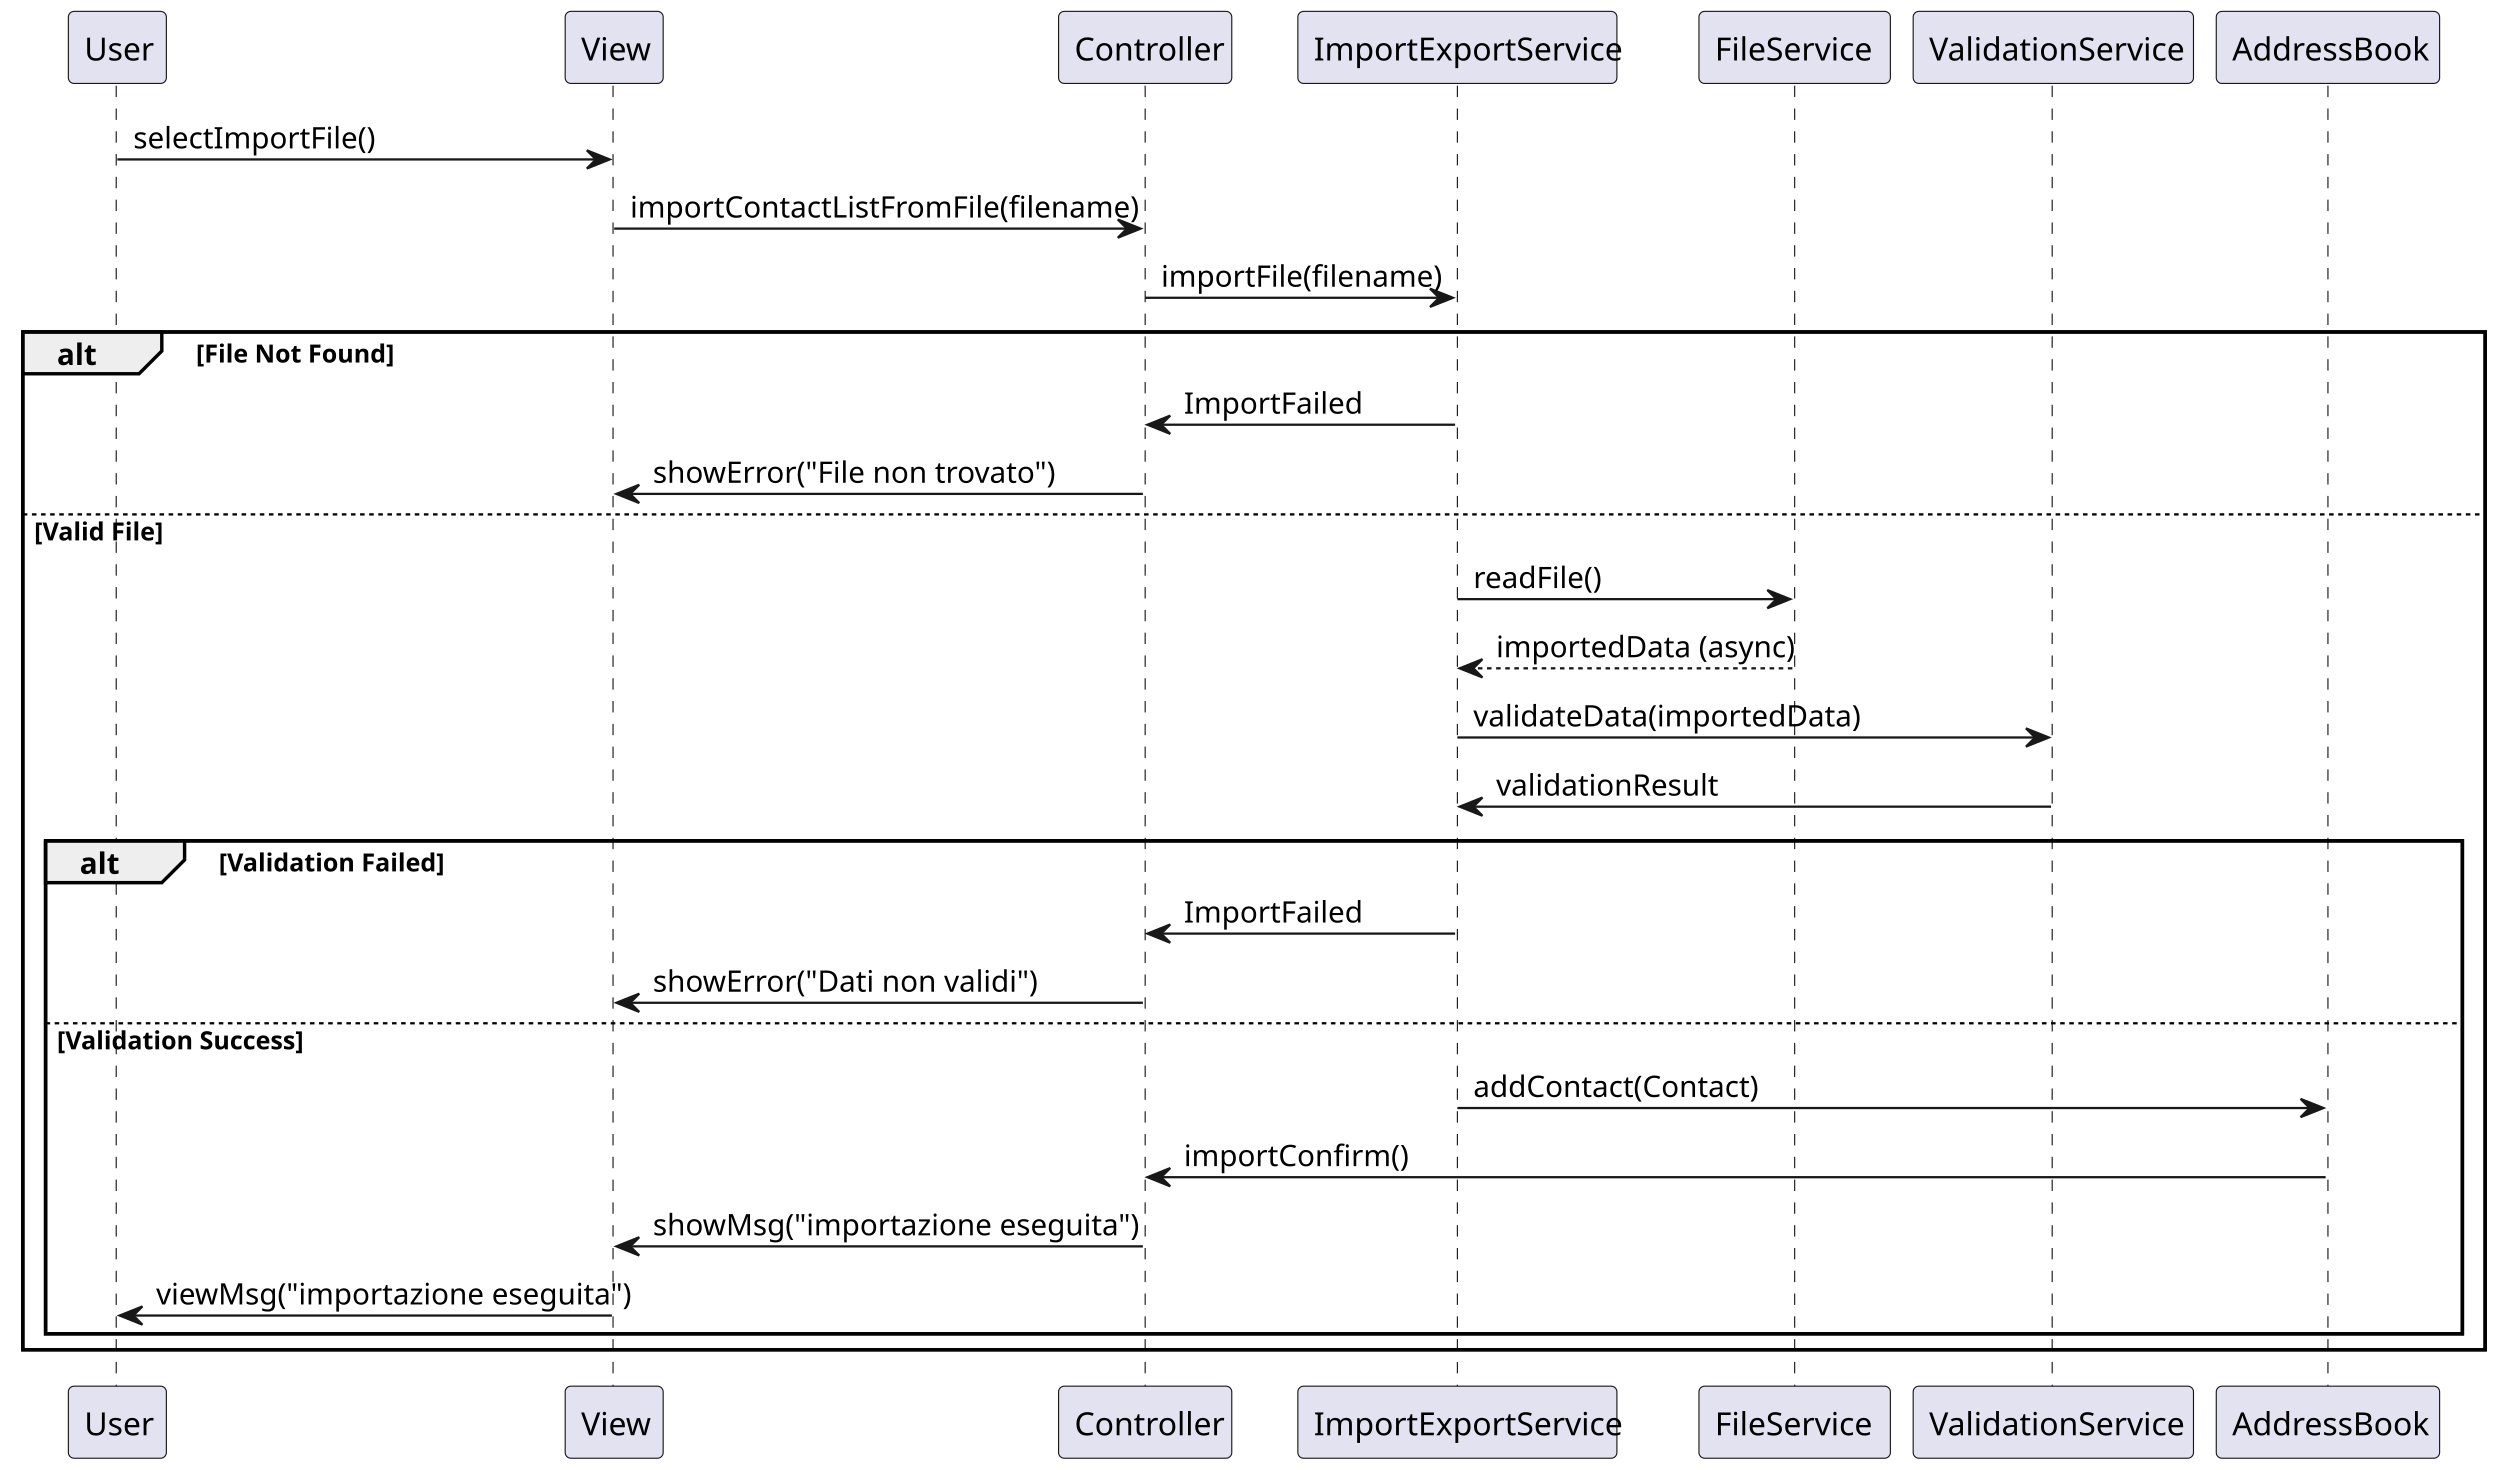
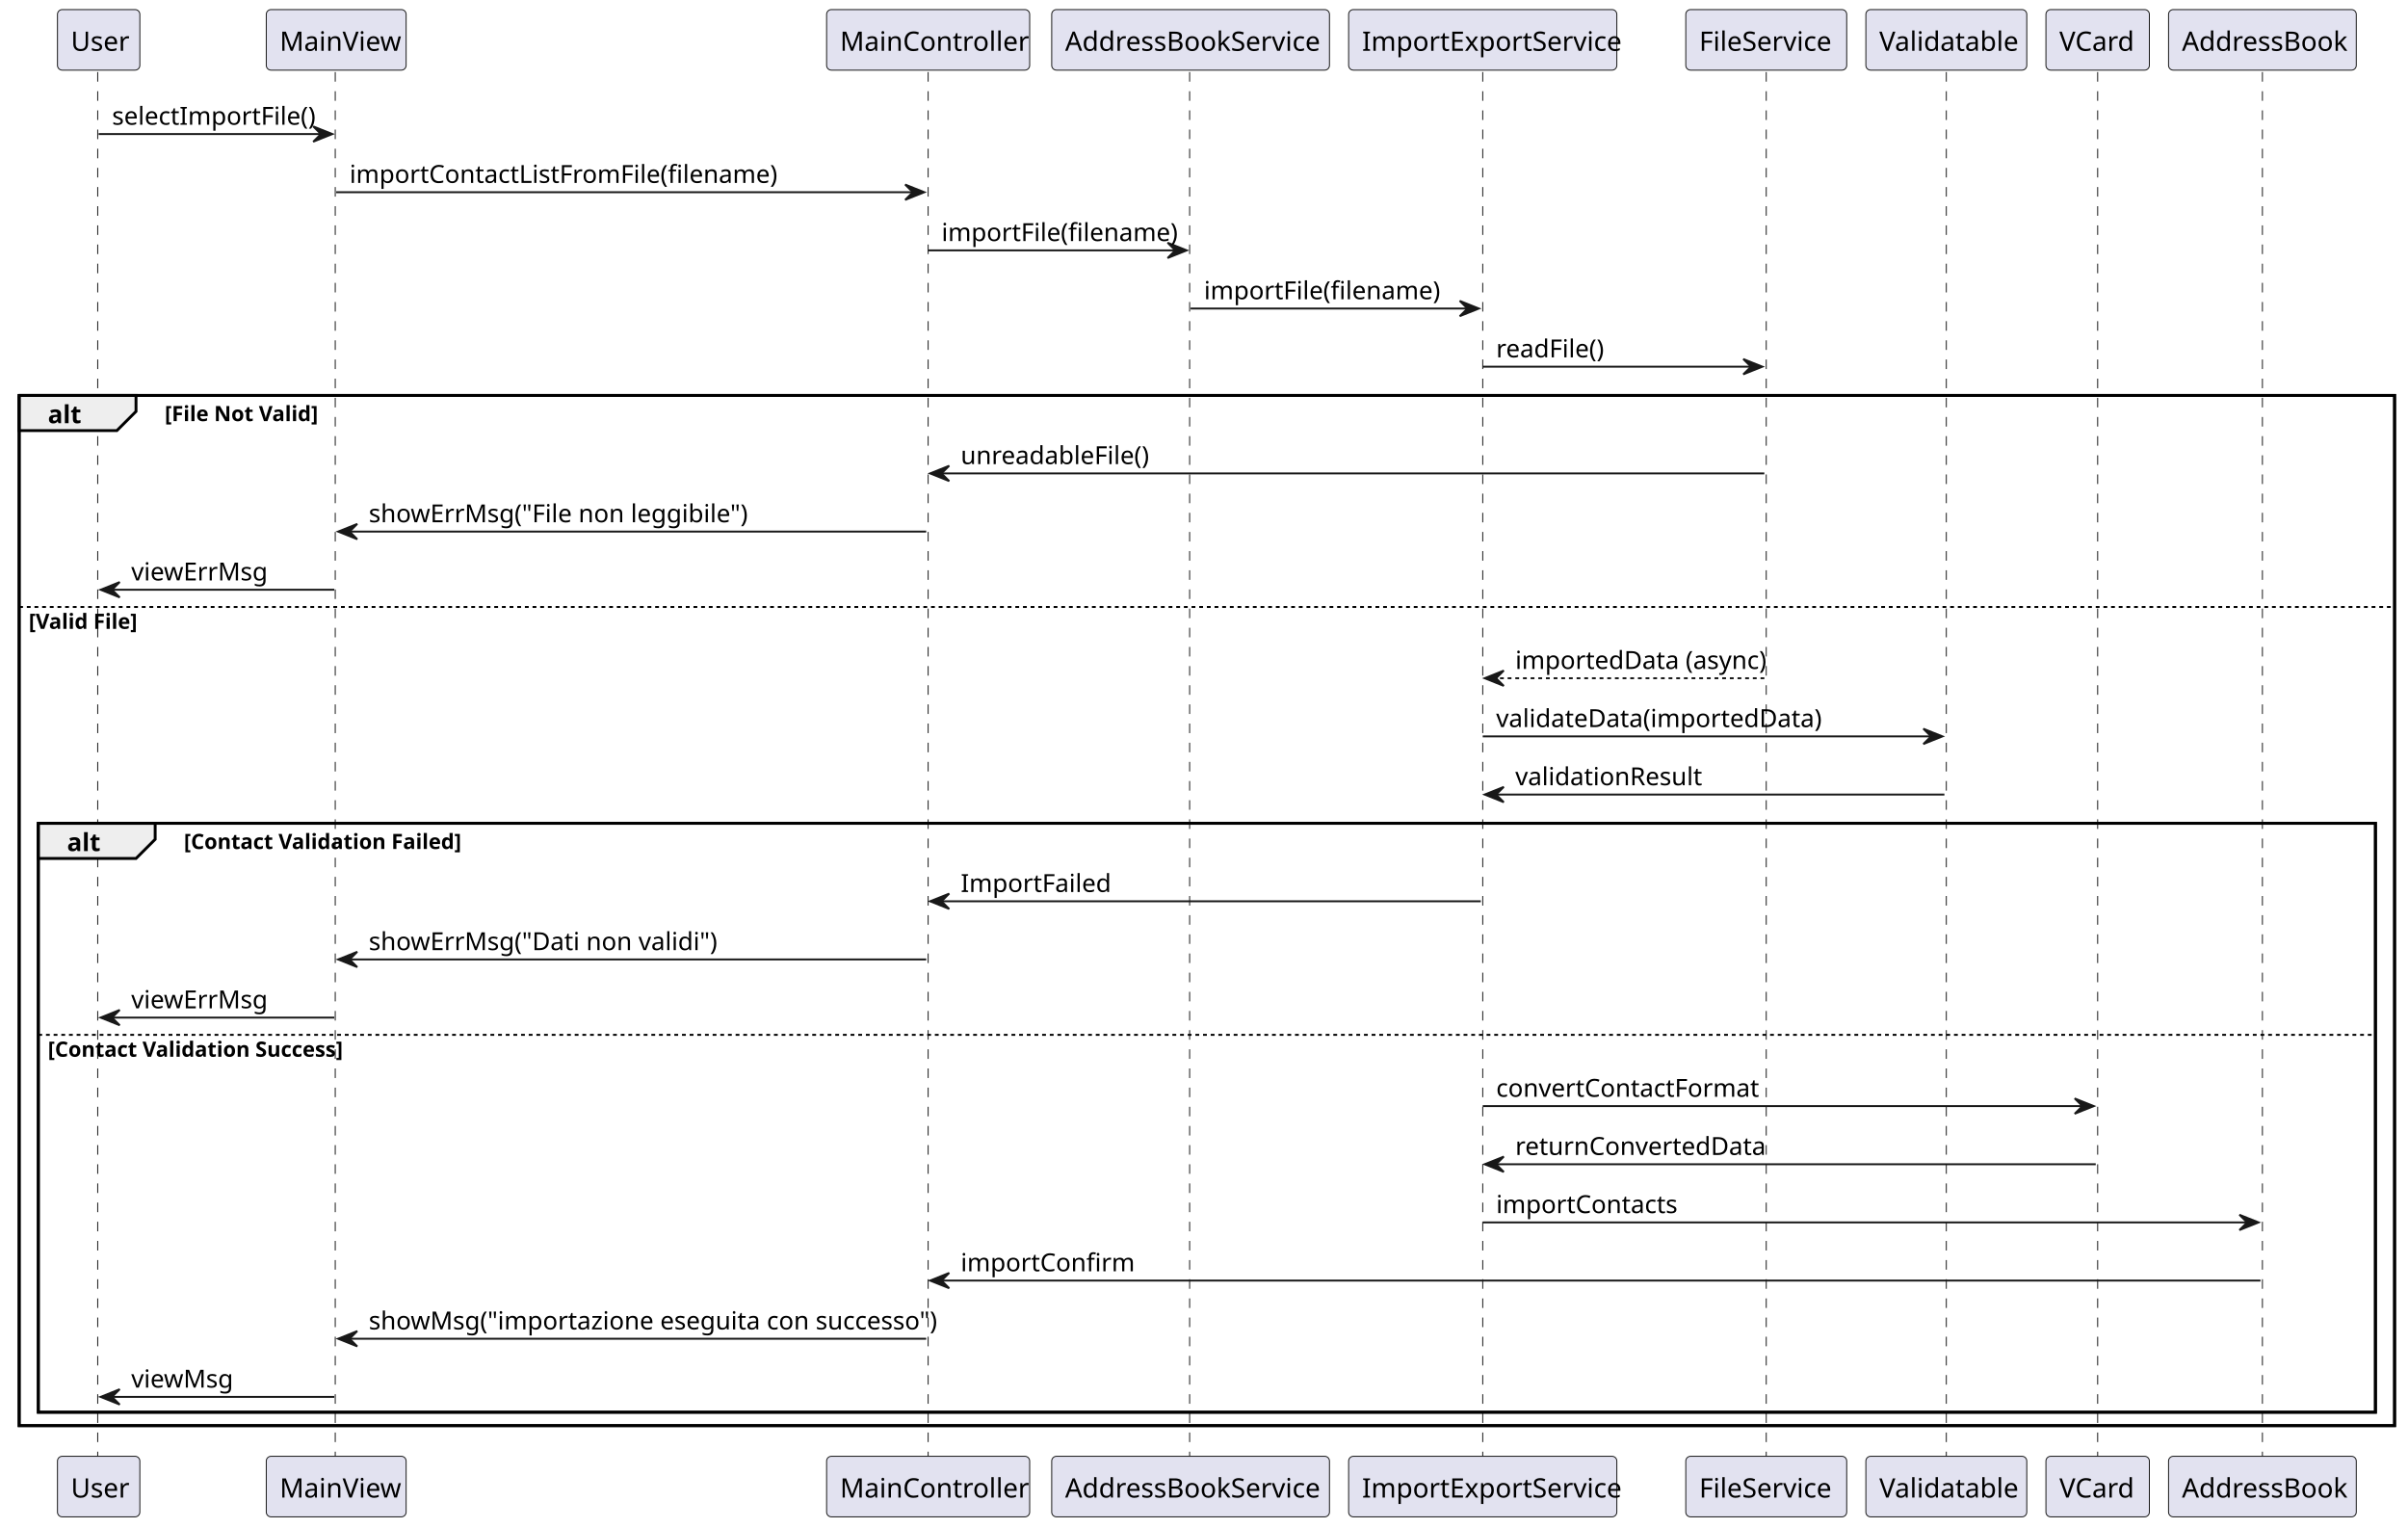
- <svg xmlns="http://www.w3.org/2000/svg" contentStyleType="text/css" height="645px" preserveAspectRatio="none" style="width:1097px;height:645px;background:#FFFFFF;" version="1.1" viewBox="0 0 1097 645" width="1097px" zoomAndPan="magnify">
+ <svg xmlns="http://www.w3.org/2000/svg" contentStyleType="text/css" height="797px" preserveAspectRatio="none" style="width:1257px;height:797px;background:#FFFFFF;" version="1.1" viewBox="0 0 1257 797" width="1257px" zoomAndPan="magnify">
  <defs />
  <g>
-     <rect fill="none" height="446.594" style="stroke:#000000;stroke-width:1.5;" width="1080.5" x="10" y="145.664" />
-     <rect fill="none" height="216.297" style="stroke:#000000;stroke-width:1.5;" width="1060.5" x="20" y="368.961" />
-     <line style="stroke:#181818;stroke-width:0.5;stroke-dasharray:5.0,5.0;" x1="51" x2="51" y1="37.609" y2="609.258" />
-     <line style="stroke:#181818;stroke-width:0.5;stroke-dasharray:5.0,5.0;" x1="269" x2="269" y1="37.609" y2="609.258" />
-     <line style="stroke:#181818;stroke-width:0.5;stroke-dasharray:5.0,5.0;" x1="502.5" x2="502.5" y1="37.609" y2="609.258" />
-     <line style="stroke:#181818;stroke-width:0.5;stroke-dasharray:5.0,5.0;" x1="639.5" x2="639.5" y1="37.609" y2="609.258" />
-     <line style="stroke:#181818;stroke-width:0.5;stroke-dasharray:5.0,5.0;" x1="787.5" x2="787.5" y1="37.609" y2="609.258" />
-     <line style="stroke:#181818;stroke-width:0.5;stroke-dasharray:5.0,5.0;" x1="900.5" x2="900.5" y1="37.609" y2="609.258" />
-     <line style="stroke:#181818;stroke-width:0.5;stroke-dasharray:5.0,5.0;" x1="1021.5" x2="1021.5" y1="37.609" y2="609.258" />
+     <rect fill="none" height="537.648" style="stroke:#000000;stroke-width:1.5;" width="1240" x="10" y="206.367" />
+     <rect fill="none" height="307.352" style="stroke:#000000;stroke-width:1.5;" width="1220" x="20" y="429.664" />
+     <line style="stroke:#181818;stroke-width:0.5;stroke-dasharray:5.0,5.0;" x1="51" x2="51" y1="37.609" y2="761.016" />
+     <line style="stroke:#181818;stroke-width:0.5;stroke-dasharray:5.0,5.0;" x1="175" x2="175" y1="37.609" y2="761.016" />
+     <line style="stroke:#181818;stroke-width:0.5;stroke-dasharray:5.0,5.0;" x1="484.5" x2="484.5" y1="37.609" y2="761.016" />
+     <line style="stroke:#181818;stroke-width:0.5;stroke-dasharray:5.0,5.0;" x1="621" x2="621" y1="37.609" y2="761.016" />
+     <line style="stroke:#181818;stroke-width:0.5;stroke-dasharray:5.0,5.0;" x1="774" x2="774" y1="37.609" y2="761.016" />
+     <line style="stroke:#181818;stroke-width:0.5;stroke-dasharray:5.0,5.0;" x1="922" x2="922" y1="37.609" y2="761.016" />
+     <line style="stroke:#181818;stroke-width:0.5;stroke-dasharray:5.0,5.0;" x1="1016" x2="1016" y1="37.609" y2="761.016" />
+     <line style="stroke:#181818;stroke-width:0.5;stroke-dasharray:5.0,5.0;" x1="1095" x2="1095" y1="37.609" y2="761.016" />
+     <line style="stroke:#181818;stroke-width:0.5;stroke-dasharray:5.0,5.0;" x1="1181" x2="1181" y1="37.609" y2="761.016" />
    <rect fill="#E2E2F0" height="31.609" rx="2.5" ry="2.5" style="stroke:#181818;stroke-width:0.5;" width="43" x="30" y="5" />
    <text fill="#000000" font-family="sans-serif" font-size="14" lengthAdjust="spacing" textLength="29" x="37" y="26.533">User</text>
-     <rect fill="#E2E2F0" height="31.609" rx="2.5" ry="2.5" style="stroke:#181818;stroke-width:0.5;" width="43" x="30" y="608.258" />
-     <text fill="#000000" font-family="sans-serif" font-size="14" lengthAdjust="spacing" textLength="29" x="37" y="629.791">User</text>
-     <rect fill="#E2E2F0" height="31.609" rx="2.5" ry="2.5" style="stroke:#181818;stroke-width:0.5;" width="43" x="248" y="5" />
-     <text fill="#000000" font-family="sans-serif" font-size="14" lengthAdjust="spacing" textLength="29" x="255" y="26.533">View</text>
-     <rect fill="#E2E2F0" height="31.609" rx="2.5" ry="2.5" style="stroke:#181818;stroke-width:0.5;" width="43" x="248" y="608.258" />
-     <text fill="#000000" font-family="sans-serif" font-size="14" lengthAdjust="spacing" textLength="29" x="255" y="629.791">View</text>
-     <rect fill="#E2E2F0" height="31.609" rx="2.5" ry="2.5" style="stroke:#181818;stroke-width:0.5;" width="76" x="464.5" y="5" />
-     <text fill="#000000" font-family="sans-serif" font-size="14" lengthAdjust="spacing" textLength="62" x="471.5" y="26.533">Controller</text>
-     <rect fill="#E2E2F0" height="31.609" rx="2.5" ry="2.5" style="stroke:#181818;stroke-width:0.5;" width="76" x="464.5" y="608.258" />
-     <text fill="#000000" font-family="sans-serif" font-size="14" lengthAdjust="spacing" textLength="62" x="471.5" y="629.791">Controller</text>
-     <rect fill="#E2E2F0" height="31.609" rx="2.5" ry="2.5" style="stroke:#181818;stroke-width:0.5;" width="140" x="569.5" y="5" />
-     <text fill="#000000" font-family="sans-serif" font-size="14" lengthAdjust="spacing" textLength="126" x="576.5" y="26.533">ImportExportService</text>
-     <rect fill="#E2E2F0" height="31.609" rx="2.5" ry="2.5" style="stroke:#181818;stroke-width:0.5;" width="140" x="569.5" y="608.258" />
-     <text fill="#000000" font-family="sans-serif" font-size="14" lengthAdjust="spacing" textLength="126" x="576.5" y="629.791">ImportExportService</text>
-     <rect fill="#E2E2F0" height="31.609" rx="2.5" ry="2.5" style="stroke:#181818;stroke-width:0.5;" width="84" x="745.5" y="5" />
-     <text fill="#000000" font-family="sans-serif" font-size="14" lengthAdjust="spacing" textLength="70" x="752.5" y="26.533">FileService</text>
-     <rect fill="#E2E2F0" height="31.609" rx="2.5" ry="2.5" style="stroke:#181818;stroke-width:0.5;" width="84" x="745.5" y="608.258" />
-     <text fill="#000000" font-family="sans-serif" font-size="14" lengthAdjust="spacing" textLength="70" x="752.5" y="629.791">FileService</text>
-     <rect fill="#E2E2F0" height="31.609" rx="2.5" ry="2.5" style="stroke:#181818;stroke-width:0.5;" width="123" x="839.5" y="5" />
-     <text fill="#000000" font-family="sans-serif" font-size="14" lengthAdjust="spacing" textLength="109" x="846.5" y="26.533">ValidationService</text>
-     <rect fill="#E2E2F0" height="31.609" rx="2.5" ry="2.5" style="stroke:#181818;stroke-width:0.5;" width="123" x="839.5" y="608.258" />
-     <text fill="#000000" font-family="sans-serif" font-size="14" lengthAdjust="spacing" textLength="109" x="846.5" y="629.791">ValidationService</text>
-     <rect fill="#E2E2F0" height="31.609" rx="2.5" ry="2.5" style="stroke:#181818;stroke-width:0.5;" width="98" x="972.5" y="5" />
-     <text fill="#000000" font-family="sans-serif" font-size="14" lengthAdjust="spacing" textLength="84" x="979.5" y="26.533">AddressBook</text>
-     <rect fill="#E2E2F0" height="31.609" rx="2.5" ry="2.5" style="stroke:#181818;stroke-width:0.5;" width="98" x="972.5" y="608.258" />
-     <text fill="#000000" font-family="sans-serif" font-size="14" lengthAdjust="spacing" textLength="84" x="979.5" y="629.791">AddressBook</text>
-     <polygon fill="#181818" points="257.5,65.961,267.5,69.961,257.5,73.961,261.5,69.961" style="stroke:#181818;stroke-width:1.0;" />
-     <line style="stroke:#181818;stroke-width:1.0;" x1="51.5" x2="263.5" y1="69.961" y2="69.961" />
+     <rect fill="#E2E2F0" height="31.609" rx="2.5" ry="2.5" style="stroke:#181818;stroke-width:0.5;" width="43" x="30" y="760.016" />
+     <text fill="#000000" font-family="sans-serif" font-size="14" lengthAdjust="spacing" textLength="29" x="37" y="781.549">User</text>
+     <rect fill="#E2E2F0" height="31.609" rx="2.5" ry="2.5" style="stroke:#181818;stroke-width:0.5;" width="73" x="139" y="5" />
+     <text fill="#000000" font-family="sans-serif" font-size="14" lengthAdjust="spacing" textLength="59" x="146" y="26.533">MainView</text>
+     <rect fill="#E2E2F0" height="31.609" rx="2.5" ry="2.5" style="stroke:#181818;stroke-width:0.5;" width="73" x="139" y="760.016" />
+     <text fill="#000000" font-family="sans-serif" font-size="14" lengthAdjust="spacing" textLength="59" x="146" y="781.549">MainView</text>
+     <rect fill="#E2E2F0" height="31.609" rx="2.5" ry="2.5" style="stroke:#181818;stroke-width:0.5;" width="106" x="431.5" y="5" />
+     <text fill="#000000" font-family="sans-serif" font-size="14" lengthAdjust="spacing" textLength="92" x="438.5" y="26.533">MainController</text>
+     <rect fill="#E2E2F0" height="31.609" rx="2.5" ry="2.5" style="stroke:#181818;stroke-width:0.5;" width="106" x="431.5" y="760.016" />
+     <text fill="#000000" font-family="sans-serif" font-size="14" lengthAdjust="spacing" textLength="92" x="438.5" y="781.549">MainController</text>
+     <rect fill="#E2E2F0" height="31.609" rx="2.5" ry="2.5" style="stroke:#181818;stroke-width:0.5;" width="145" x="549" y="5" />
+     <text fill="#000000" font-family="sans-serif" font-size="14" lengthAdjust="spacing" textLength="131" x="556" y="26.533">AddressBookService</text>
+     <rect fill="#E2E2F0" height="31.609" rx="2.5" ry="2.5" style="stroke:#181818;stroke-width:0.5;" width="145" x="549" y="760.016" />
+     <text fill="#000000" font-family="sans-serif" font-size="14" lengthAdjust="spacing" textLength="131" x="556" y="781.549">AddressBookService</text>
+     <rect fill="#E2E2F0" height="31.609" rx="2.5" ry="2.5" style="stroke:#181818;stroke-width:0.5;" width="140" x="704" y="5" />
+     <text fill="#000000" font-family="sans-serif" font-size="14" lengthAdjust="spacing" textLength="126" x="711" y="26.533">ImportExportService</text>
+     <rect fill="#E2E2F0" height="31.609" rx="2.5" ry="2.5" style="stroke:#181818;stroke-width:0.5;" width="140" x="704" y="760.016" />
+     <text fill="#000000" font-family="sans-serif" font-size="14" lengthAdjust="spacing" textLength="126" x="711" y="781.549">ImportExportService</text>
+     <rect fill="#E2E2F0" height="31.609" rx="2.5" ry="2.5" style="stroke:#181818;stroke-width:0.5;" width="84" x="880" y="5" />
+     <text fill="#000000" font-family="sans-serif" font-size="14" lengthAdjust="spacing" textLength="70" x="887" y="26.533">FileService</text>
+     <rect fill="#E2E2F0" height="31.609" rx="2.5" ry="2.5" style="stroke:#181818;stroke-width:0.5;" width="84" x="880" y="760.016" />
+     <text fill="#000000" font-family="sans-serif" font-size="14" lengthAdjust="spacing" textLength="70" x="887" y="781.549">FileService</text>
+     <rect fill="#E2E2F0" height="31.609" rx="2.5" ry="2.5" style="stroke:#181818;stroke-width:0.5;" width="84" x="974" y="5" />
+     <text fill="#000000" font-family="sans-serif" font-size="14" lengthAdjust="spacing" textLength="70" x="981" y="26.533">Validatable</text>
+     <rect fill="#E2E2F0" height="31.609" rx="2.5" ry="2.5" style="stroke:#181818;stroke-width:0.5;" width="84" x="974" y="760.016" />
+     <text fill="#000000" font-family="sans-serif" font-size="14" lengthAdjust="spacing" textLength="70" x="981" y="781.549">Validatable</text>
+     <rect fill="#E2E2F0" height="31.609" rx="2.5" ry="2.5" style="stroke:#181818;stroke-width:0.5;" width="54" x="1068" y="5" />
+     <text fill="#000000" font-family="sans-serif" font-size="14" lengthAdjust="spacing" textLength="40" x="1075" y="26.533">VCard</text>
+     <rect fill="#E2E2F0" height="31.609" rx="2.5" ry="2.5" style="stroke:#181818;stroke-width:0.5;" width="54" x="1068" y="760.016" />
+     <text fill="#000000" font-family="sans-serif" font-size="14" lengthAdjust="spacing" textLength="40" x="1075" y="781.549">VCard</text>
+     <rect fill="#E2E2F0" height="31.609" rx="2.5" ry="2.5" style="stroke:#181818;stroke-width:0.5;" width="98" x="1132" y="5" />
+     <text fill="#000000" font-family="sans-serif" font-size="14" lengthAdjust="spacing" textLength="84" x="1139" y="26.533">AddressBook</text>
+     <rect fill="#E2E2F0" height="31.609" rx="2.5" ry="2.5" style="stroke:#181818;stroke-width:0.5;" width="98" x="1132" y="760.016" />
+     <text fill="#000000" font-family="sans-serif" font-size="14" lengthAdjust="spacing" textLength="84" x="1139" y="781.549">AddressBook</text>
+     <polygon fill="#181818" points="163.5,65.961,173.5,69.961,163.5,73.961,167.5,69.961" style="stroke:#181818;stroke-width:1.0;" />
+     <line style="stroke:#181818;stroke-width:1.0;" x1="51.5" x2="169.5" y1="69.961" y2="69.961" />
    <text fill="#000000" font-family="sans-serif" font-size="13" lengthAdjust="spacing" textLength="100" x="58.5" y="65.105">selectImportFile()</text>
-     <polygon fill="#181818" points="490.5,96.312,500.5,100.312,490.5,104.312,494.5,100.312" style="stroke:#181818;stroke-width:1.0;" />
-     <line style="stroke:#181818;stroke-width:1.0;" x1="269.5" x2="496.5" y1="100.312" y2="100.312" />
-     <text fill="#000000" font-family="sans-serif" font-size="13" lengthAdjust="spacing" textLength="209" x="276.5" y="95.456">importContactListFromFile(filename)</text>
-     <polygon fill="#181818" points="627.5,126.664,637.5,130.664,627.5,134.664,631.5,130.664" style="stroke:#181818;stroke-width:1.0;" />
-     <line style="stroke:#181818;stroke-width:1.0;" x1="502.5" x2="633.5" y1="130.664" y2="130.664" />
-     <text fill="#000000" font-family="sans-serif" font-size="13" lengthAdjust="spacing" textLength="113" x="509.5" y="125.808">importFile(filename)</text>
-     <path d="M10,145.664 L71,145.664 L71,154.016 L61,164.016 L10,164.016 L10,145.664 " fill="#EEEEEE" style="stroke:#000000;stroke-width:1.5;" />
-     <rect fill="none" height="446.594" style="stroke:#000000;stroke-width:1.5;" width="1080.5" x="10" y="145.664" />
-     <text fill="#000000" font-family="sans-serif" font-size="13" font-weight="bold" lengthAdjust="spacing" textLength="16" x="25" y="160.159">alt</text>
-     <text fill="#000000" font-family="sans-serif" font-size="11" font-weight="bold" lengthAdjust="spacing" textLength="85" x="86" y="159.083">[File Not Found]</text>
-     <polygon fill="#181818" points="513.5,182.367,503.5,186.367,513.5,190.367,509.5,186.367" style="stroke:#181818;stroke-width:1.0;" />
-     <line style="stroke:#181818;stroke-width:1.0;" x1="507.5" x2="638.5" y1="186.367" y2="186.367" />
-     <text fill="#000000" font-family="sans-serif" font-size="13" lengthAdjust="spacing" textLength="71" x="519.5" y="181.511">ImportFailed</text>
-     <polygon fill="#181818" points="280.5,212.719,270.5,216.719,280.5,220.719,276.5,216.719" style="stroke:#181818;stroke-width:1.0;" />
-     <line style="stroke:#181818;stroke-width:1.0;" x1="274.5" x2="501.5" y1="216.719" y2="216.719" />
-     <text fill="#000000" font-family="sans-serif" font-size="13" lengthAdjust="spacing" textLength="164" x="286.5" y="211.862">showError("File non trovato")</text>
-     <line style="stroke:#000000;stroke-width:1.0;stroke-dasharray:2.0,2.0;" x1="10" x2="1090.5" y1="225.719" y2="225.719" />
-     <text fill="#000000" font-family="sans-serif" font-size="11" font-weight="bold" lengthAdjust="spacing" textLength="57" x="15" y="237.138">[Valid File]</text>
-     <polygon fill="#181818" points="775.5,258.906,785.5,262.906,775.5,266.906,779.5,262.906" style="stroke:#181818;stroke-width:1.0;" />
-     <line style="stroke:#181818;stroke-width:1.0;" x1="639.5" x2="781.5" y1="262.906" y2="262.906" />
-     <text fill="#000000" font-family="sans-serif" font-size="13" lengthAdjust="spacing" textLength="54" x="646.5" y="258.05">readFile()</text>
-     <polygon fill="#181818" points="650.5,289.258,640.5,293.258,650.5,297.258,646.5,293.258" style="stroke:#181818;stroke-width:1.0;" />
-     <line style="stroke:#181818;stroke-width:1.0;stroke-dasharray:2.0,2.0;" x1="644.5" x2="786.5" y1="293.258" y2="293.258" />
-     <text fill="#000000" font-family="sans-serif" font-size="13" lengthAdjust="spacing" textLength="124" x="656.5" y="288.401">importedData (async)</text>
-     <polygon fill="#181818" points="889,319.609,899,323.609,889,327.609,893,323.609" style="stroke:#181818;stroke-width:1.0;" />
-     <line style="stroke:#181818;stroke-width:1.0;" x1="639.5" x2="895" y1="323.609" y2="323.609" />
-     <text fill="#000000" font-family="sans-serif" font-size="13" lengthAdjust="spacing" textLength="155" x="646.5" y="318.753">validateData(importedData)</text>
-     <polygon fill="#181818" points="650.5,349.961,640.5,353.961,650.5,357.961,646.5,353.961" style="stroke:#181818;stroke-width:1.0;" />
-     <line style="stroke:#181818;stroke-width:1.0;" x1="644.5" x2="900" y1="353.961" y2="353.961" />
-     <text fill="#000000" font-family="sans-serif" font-size="13" lengthAdjust="spacing" textLength="90" x="656.5" y="349.104">validationResult</text>
-     <path d="M20,368.961 L81,368.961 L81,377.312 L71,387.312 L20,387.312 L20,368.961 " fill="#EEEEEE" style="stroke:#000000;stroke-width:1.5;" />
-     <rect fill="none" height="216.297" style="stroke:#000000;stroke-width:1.5;" width="1060.5" x="20" y="368.961" />
-     <text fill="#000000" font-family="sans-serif" font-size="13" font-weight="bold" lengthAdjust="spacing" textLength="16" x="35" y="383.456">alt</text>
-     <text fill="#000000" font-family="sans-serif" font-size="11" font-weight="bold" lengthAdjust="spacing" textLength="97" x="96" y="382.38">[Validation Failed]</text>
-     <polygon fill="#181818" points="513.5,405.664,503.5,409.664,513.5,413.664,509.5,409.664" style="stroke:#181818;stroke-width:1.0;" />
-     <line style="stroke:#181818;stroke-width:1.0;" x1="507.5" x2="638.5" y1="409.664" y2="409.664" />
-     <text fill="#000000" font-family="sans-serif" font-size="13" lengthAdjust="spacing" textLength="71" x="519.5" y="404.808">ImportFailed</text>
-     <polygon fill="#181818" points="280.5,436.016,270.5,440.016,280.5,444.016,276.5,440.016" style="stroke:#181818;stroke-width:1.0;" />
-     <line style="stroke:#181818;stroke-width:1.0;" x1="274.5" x2="501.5" y1="440.016" y2="440.016" />
-     <text fill="#000000" font-family="sans-serif" font-size="13" lengthAdjust="spacing" textLength="156" x="286.5" y="435.159">showError("Dati non validi")</text>
-     <line style="stroke:#000000;stroke-width:1.0;stroke-dasharray:2.0,2.0;" x1="20" x2="1080.5" y1="449.016" y2="449.016" />
-     <text fill="#000000" font-family="sans-serif" font-size="11" font-weight="bold" lengthAdjust="spacing" textLength="112" x="25" y="460.435">[Validation Success]</text>
-     <polygon fill="#181818" points="1009.5,482.203,1019.5,486.203,1009.5,490.203,1013.5,486.203" style="stroke:#181818;stroke-width:1.0;" />
-     <line style="stroke:#181818;stroke-width:1.0;" x1="639.5" x2="1015.5" y1="486.203" y2="486.203" />
-     <text fill="#000000" font-family="sans-serif" font-size="13" lengthAdjust="spacing" textLength="119" x="646.5" y="481.347">addContact(Contact)</text>
-     <polygon fill="#181818" points="513.5,512.555,503.5,516.555,513.5,520.555,509.5,516.555" style="stroke:#181818;stroke-width:1.0;" />
-     <line style="stroke:#181818;stroke-width:1.0;" x1="507.5" x2="1020.5" y1="516.555" y2="516.555" />
-     <text fill="#000000" font-family="sans-serif" font-size="13" lengthAdjust="spacing" textLength="88" x="519.5" y="511.698">importConfirm()</text>
-     <polygon fill="#181818" points="280.5,542.906,270.5,546.906,280.5,550.906,276.5,546.906" style="stroke:#181818;stroke-width:1.0;" />
-     <line style="stroke:#181818;stroke-width:1.0;" x1="274.5" x2="501.5" y1="546.906" y2="546.906" />
-     <text fill="#000000" font-family="sans-serif" font-size="13" lengthAdjust="spacing" textLength="200" x="286.5" y="542.05">showMsg("importazione eseguita")</text>
-     <polygon fill="#181818" points="62.5,573.258,52.5,577.258,62.5,581.258,58.5,577.258" style="stroke:#181818;stroke-width:1.0;" />
-     <line style="stroke:#181818;stroke-width:1.0;" x1="56.5" x2="268.5" y1="577.258" y2="577.258" />
-     <text fill="#000000" font-family="sans-serif" font-size="13" lengthAdjust="spacing" textLength="194" x="68.5" y="572.401">viewMsg("importazione eseguita")</text>
+     <polygon fill="#181818" points="472.5,96.312,482.5,100.312,472.5,104.312,476.5,100.312" style="stroke:#181818;stroke-width:1.0;" />
+     <line style="stroke:#181818;stroke-width:1.0;" x1="175.5" x2="478.5" y1="100.312" y2="100.312" />
+     <text fill="#000000" font-family="sans-serif" font-size="13" lengthAdjust="spacing" textLength="209" x="182.5" y="95.456">importContactListFromFile(filename)</text>
+     <polygon fill="#181818" points="609.5,126.664,619.5,130.664,609.5,134.664,613.5,130.664" style="stroke:#181818;stroke-width:1.0;" />
+     <line style="stroke:#181818;stroke-width:1.0;" x1="484.5" x2="615.5" y1="130.664" y2="130.664" />
+     <text fill="#000000" font-family="sans-serif" font-size="13" lengthAdjust="spacing" textLength="113" x="491.5" y="125.808">importFile(filename)</text>
+     <polygon fill="#181818" points="762,157.016,772,161.016,762,165.016,766,161.016" style="stroke:#181818;stroke-width:1.0;" />
+     <line style="stroke:#181818;stroke-width:1.0;" x1="621.5" x2="768" y1="161.016" y2="161.016" />
+     <text fill="#000000" font-family="sans-serif" font-size="13" lengthAdjust="spacing" textLength="113" x="628.5" y="156.159">importFile(filename)</text>
+     <polygon fill="#181818" points="910,187.367,920,191.367,910,195.367,914,191.367" style="stroke:#181818;stroke-width:1.0;" />
+     <line style="stroke:#181818;stroke-width:1.0;" x1="774" x2="916" y1="191.367" y2="191.367" />
+     <text fill="#000000" font-family="sans-serif" font-size="13" lengthAdjust="spacing" textLength="54" x="781" y="186.511">readFile()</text>
+     <path d="M10,206.367 L71,206.367 L71,214.719 L61,224.719 L10,224.719 L10,206.367 " fill="#EEEEEE" style="stroke:#000000;stroke-width:1.5;" />
+     <rect fill="none" height="537.648" style="stroke:#000000;stroke-width:1.5;" width="1240" x="10" y="206.367" />
+     <text fill="#000000" font-family="sans-serif" font-size="13" font-weight="bold" lengthAdjust="spacing" textLength="16" x="25" y="220.862">alt</text>
+     <text fill="#000000" font-family="sans-serif" font-size="11" font-weight="bold" lengthAdjust="spacing" textLength="78" x="86" y="219.786">[File Not Valid]</text>
+     <polygon fill="#181818" points="495.5,243.07,485.5,247.07,495.5,251.07,491.5,247.07" style="stroke:#181818;stroke-width:1.0;" />
+     <line style="stroke:#181818;stroke-width:1.0;" x1="489.5" x2="921" y1="247.07" y2="247.07" />
+     <text fill="#000000" font-family="sans-serif" font-size="13" lengthAdjust="spacing" textLength="92" x="501.5" y="242.214">unreadableFile()</text>
+     <polygon fill="#181818" points="186.5,273.422,176.5,277.422,186.5,281.422,182.5,277.422" style="stroke:#181818;stroke-width:1.0;" />
+     <line style="stroke:#181818;stroke-width:1.0;" x1="180.5" x2="483.5" y1="277.422" y2="277.422" />
+     <text fill="#000000" font-family="sans-serif" font-size="13" lengthAdjust="spacing" textLength="187" x="192.5" y="272.565">showErrMsg("File non leggibile")</text>
+     <polygon fill="#181818" points="62.5,303.773,52.5,307.773,62.5,311.773,58.5,307.773" style="stroke:#181818;stroke-width:1.0;" />
+     <line style="stroke:#181818;stroke-width:1.0;" x1="56.5" x2="174.5" y1="307.773" y2="307.773" />
+     <text fill="#000000" font-family="sans-serif" font-size="13" lengthAdjust="spacing" textLength="66" x="68.5" y="302.917">viewErrMsg</text>
+     <line style="stroke:#000000;stroke-width:1.0;stroke-dasharray:2.0,2.0;" x1="10" x2="1250" y1="316.773" y2="316.773" />
+     <text fill="#000000" font-family="sans-serif" font-size="11" font-weight="bold" lengthAdjust="spacing" textLength="57" x="15" y="328.192">[Valid File]</text>
+     <polygon fill="#181818" points="785,349.961,775,353.961,785,357.961,781,353.961" style="stroke:#181818;stroke-width:1.0;" />
+     <line style="stroke:#181818;stroke-width:1.0;stroke-dasharray:2.0,2.0;" x1="779" x2="921" y1="353.961" y2="353.961" />
+     <text fill="#000000" font-family="sans-serif" font-size="13" lengthAdjust="spacing" textLength="124" x="791" y="349.104">importedData (async)</text>
+     <polygon fill="#181818" points="1004,380.312,1014,384.312,1004,388.312,1008,384.312" style="stroke:#181818;stroke-width:1.0;" />
+     <line style="stroke:#181818;stroke-width:1.0;" x1="774" x2="1010" y1="384.312" y2="384.312" />
+     <text fill="#000000" font-family="sans-serif" font-size="13" lengthAdjust="spacing" textLength="155" x="781" y="379.456">validateData(importedData)</text>
+     <polygon fill="#181818" points="785,410.664,775,414.664,785,418.664,781,414.664" style="stroke:#181818;stroke-width:1.0;" />
+     <line style="stroke:#181818;stroke-width:1.0;" x1="779" x2="1015" y1="414.664" y2="414.664" />
+     <text fill="#000000" font-family="sans-serif" font-size="13" lengthAdjust="spacing" textLength="90" x="791" y="409.808">validationResult</text>
+     <path d="M20,429.664 L81,429.664 L81,438.016 L71,448.016 L20,448.016 L20,429.664 " fill="#EEEEEE" style="stroke:#000000;stroke-width:1.5;" />
+     <rect fill="none" height="307.352" style="stroke:#000000;stroke-width:1.5;" width="1220" x="20" y="429.664" />
+     <text fill="#000000" font-family="sans-serif" font-size="13" font-weight="bold" lengthAdjust="spacing" textLength="16" x="35" y="444.159">alt</text>
+     <text fill="#000000" font-family="sans-serif" font-size="11" font-weight="bold" lengthAdjust="spacing" textLength="142" x="96" y="443.083">[Contact Validation Failed]</text>
+     <polygon fill="#181818" points="495.5,466.367,485.5,470.367,495.5,474.367,491.5,470.367" style="stroke:#181818;stroke-width:1.0;" />
+     <line style="stroke:#181818;stroke-width:1.0;" x1="489.5" x2="773" y1="470.367" y2="470.367" />
+     <text fill="#000000" font-family="sans-serif" font-size="13" lengthAdjust="spacing" textLength="71" x="501.5" y="465.511">ImportFailed</text>
+     <polygon fill="#181818" points="186.5,496.719,176.5,500.719,186.5,504.719,182.5,500.719" style="stroke:#181818;stroke-width:1.0;" />
+     <line style="stroke:#181818;stroke-width:1.0;" x1="180.5" x2="483.5" y1="500.719" y2="500.719" />
+     <text fill="#000000" font-family="sans-serif" font-size="13" lengthAdjust="spacing" textLength="170" x="192.5" y="495.862">showErrMsg("Dati non validi")</text>
+     <polygon fill="#181818" points="62.5,527.07,52.5,531.07,62.5,535.07,58.5,531.07" style="stroke:#181818;stroke-width:1.0;" />
+     <line style="stroke:#181818;stroke-width:1.0;" x1="56.5" x2="174.5" y1="531.07" y2="531.07" />
+     <text fill="#000000" font-family="sans-serif" font-size="13" lengthAdjust="spacing" textLength="66" x="68.5" y="526.214">viewErrMsg</text>
+     <line style="stroke:#000000;stroke-width:1.0;stroke-dasharray:2.0,2.0;" x1="20" x2="1240" y1="540.07" y2="540.07" />
+     <text fill="#000000" font-family="sans-serif" font-size="11" font-weight="bold" lengthAdjust="spacing" textLength="157" x="25" y="551.489">[Contact Validation Success]</text>
+     <polygon fill="#181818" points="1083,573.258,1093,577.258,1083,581.258,1087,577.258" style="stroke:#181818;stroke-width:1.0;" />
+     <line style="stroke:#181818;stroke-width:1.0;" x1="774" x2="1089" y1="577.258" y2="577.258" />
+     <text fill="#000000" font-family="sans-serif" font-size="13" lengthAdjust="spacing" textLength="127" x="781" y="572.401">convertContactFormat</text>
+     <polygon fill="#181818" points="785,603.609,775,607.609,785,611.609,781,607.609" style="stroke:#181818;stroke-width:1.0;" />
+     <line style="stroke:#181818;stroke-width:1.0;" x1="779" x2="1094" y1="607.609" y2="607.609" />
+     <text fill="#000000" font-family="sans-serif" font-size="13" lengthAdjust="spacing" textLength="117" x="791" y="602.753">returnConvertedData</text>
+     <polygon fill="#181818" points="1169,633.961,1179,637.961,1169,641.961,1173,637.961" style="stroke:#181818;stroke-width:1.0;" />
+     <line style="stroke:#181818;stroke-width:1.0;" x1="774" x2="1175" y1="637.961" y2="637.961" />
+     <text fill="#000000" font-family="sans-serif" font-size="13" lengthAdjust="spacing" textLength="88" x="781" y="633.105">importContacts</text>
+     <polygon fill="#181818" points="495.5,664.312,485.5,668.312,495.5,672.312,491.5,668.312" style="stroke:#181818;stroke-width:1.0;" />
+     <line style="stroke:#181818;stroke-width:1.0;" x1="489.5" x2="1180" y1="668.312" y2="668.312" />
+     <text fill="#000000" font-family="sans-serif" font-size="13" lengthAdjust="spacing" textLength="80" x="501.5" y="663.456">importConfirm</text>
+     <polygon fill="#181818" points="186.5,694.664,176.5,698.664,186.5,702.664,182.5,698.664" style="stroke:#181818;stroke-width:1.0;" />
+     <line style="stroke:#181818;stroke-width:1.0;" x1="180.5" x2="483.5" y1="698.664" y2="698.664" />
+     <text fill="#000000" font-family="sans-serif" font-size="13" lengthAdjust="spacing" textLength="285" x="192.5" y="693.808">showMsg("importazione eseguita con successo")</text>
+     <polygon fill="#181818" points="62.5,725.016,52.5,729.016,62.5,733.016,58.5,729.016" style="stroke:#181818;stroke-width:1.0;" />
+     <line style="stroke:#181818;stroke-width:1.0;" x1="56.5" x2="174.5" y1="729.016" y2="729.016" />
+     <text fill="#000000" font-family="sans-serif" font-size="13" lengthAdjust="spacing" textLength="49" x="68.5" y="724.159">viewMsg</text>
  </g>
</svg>
